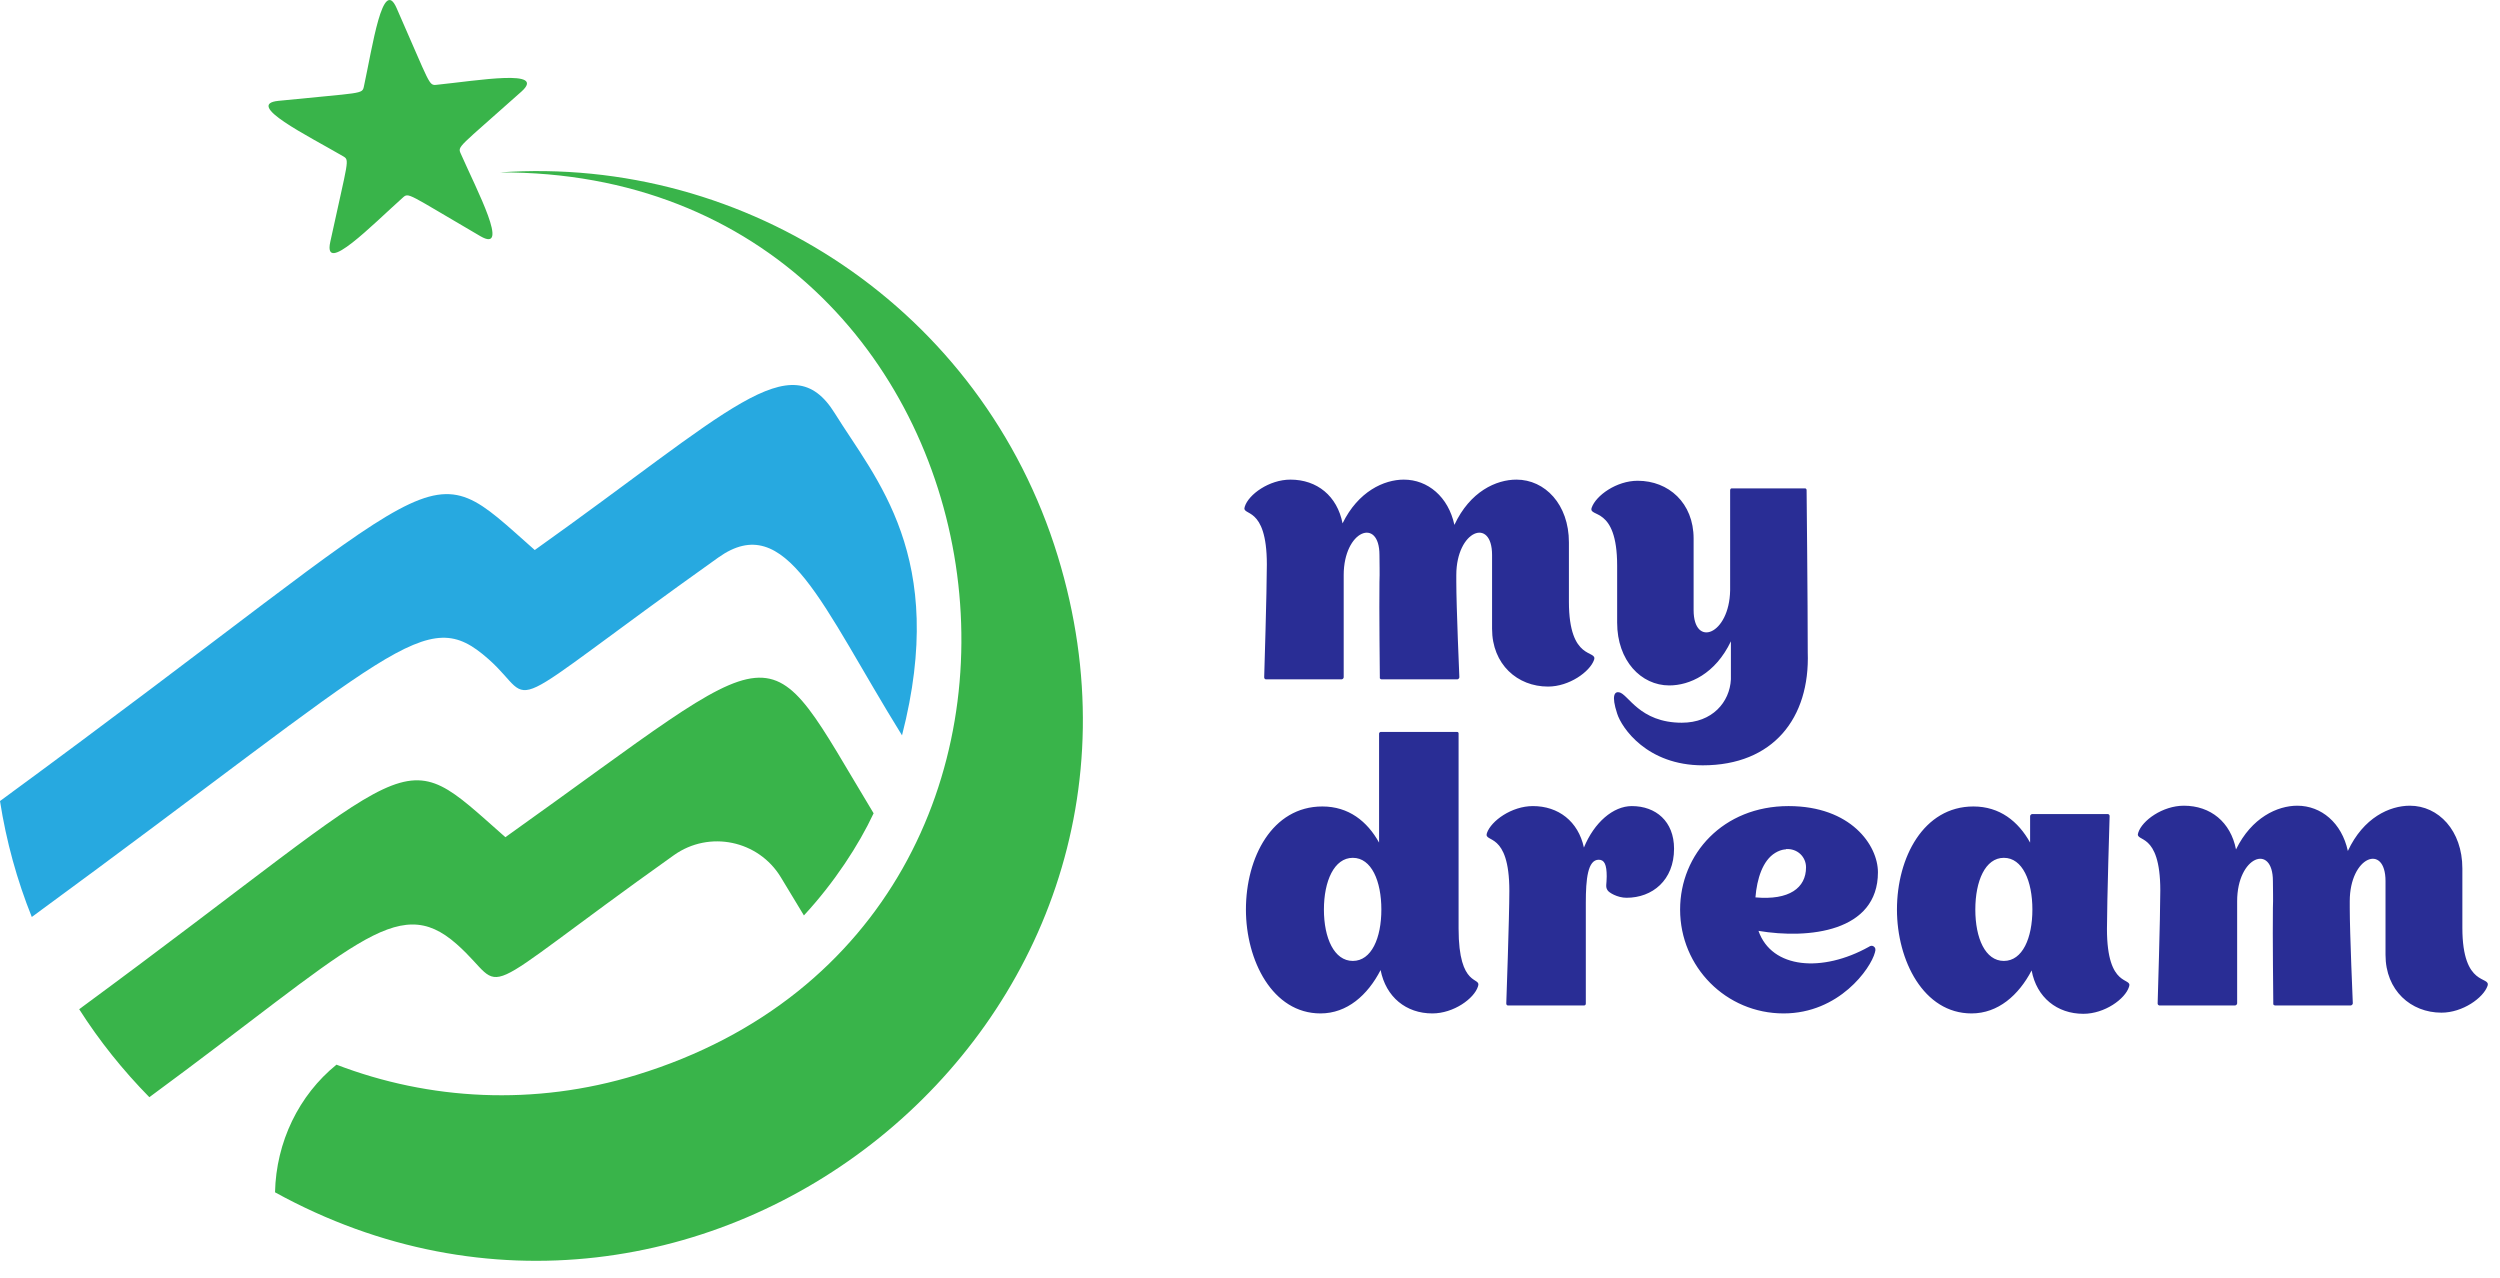
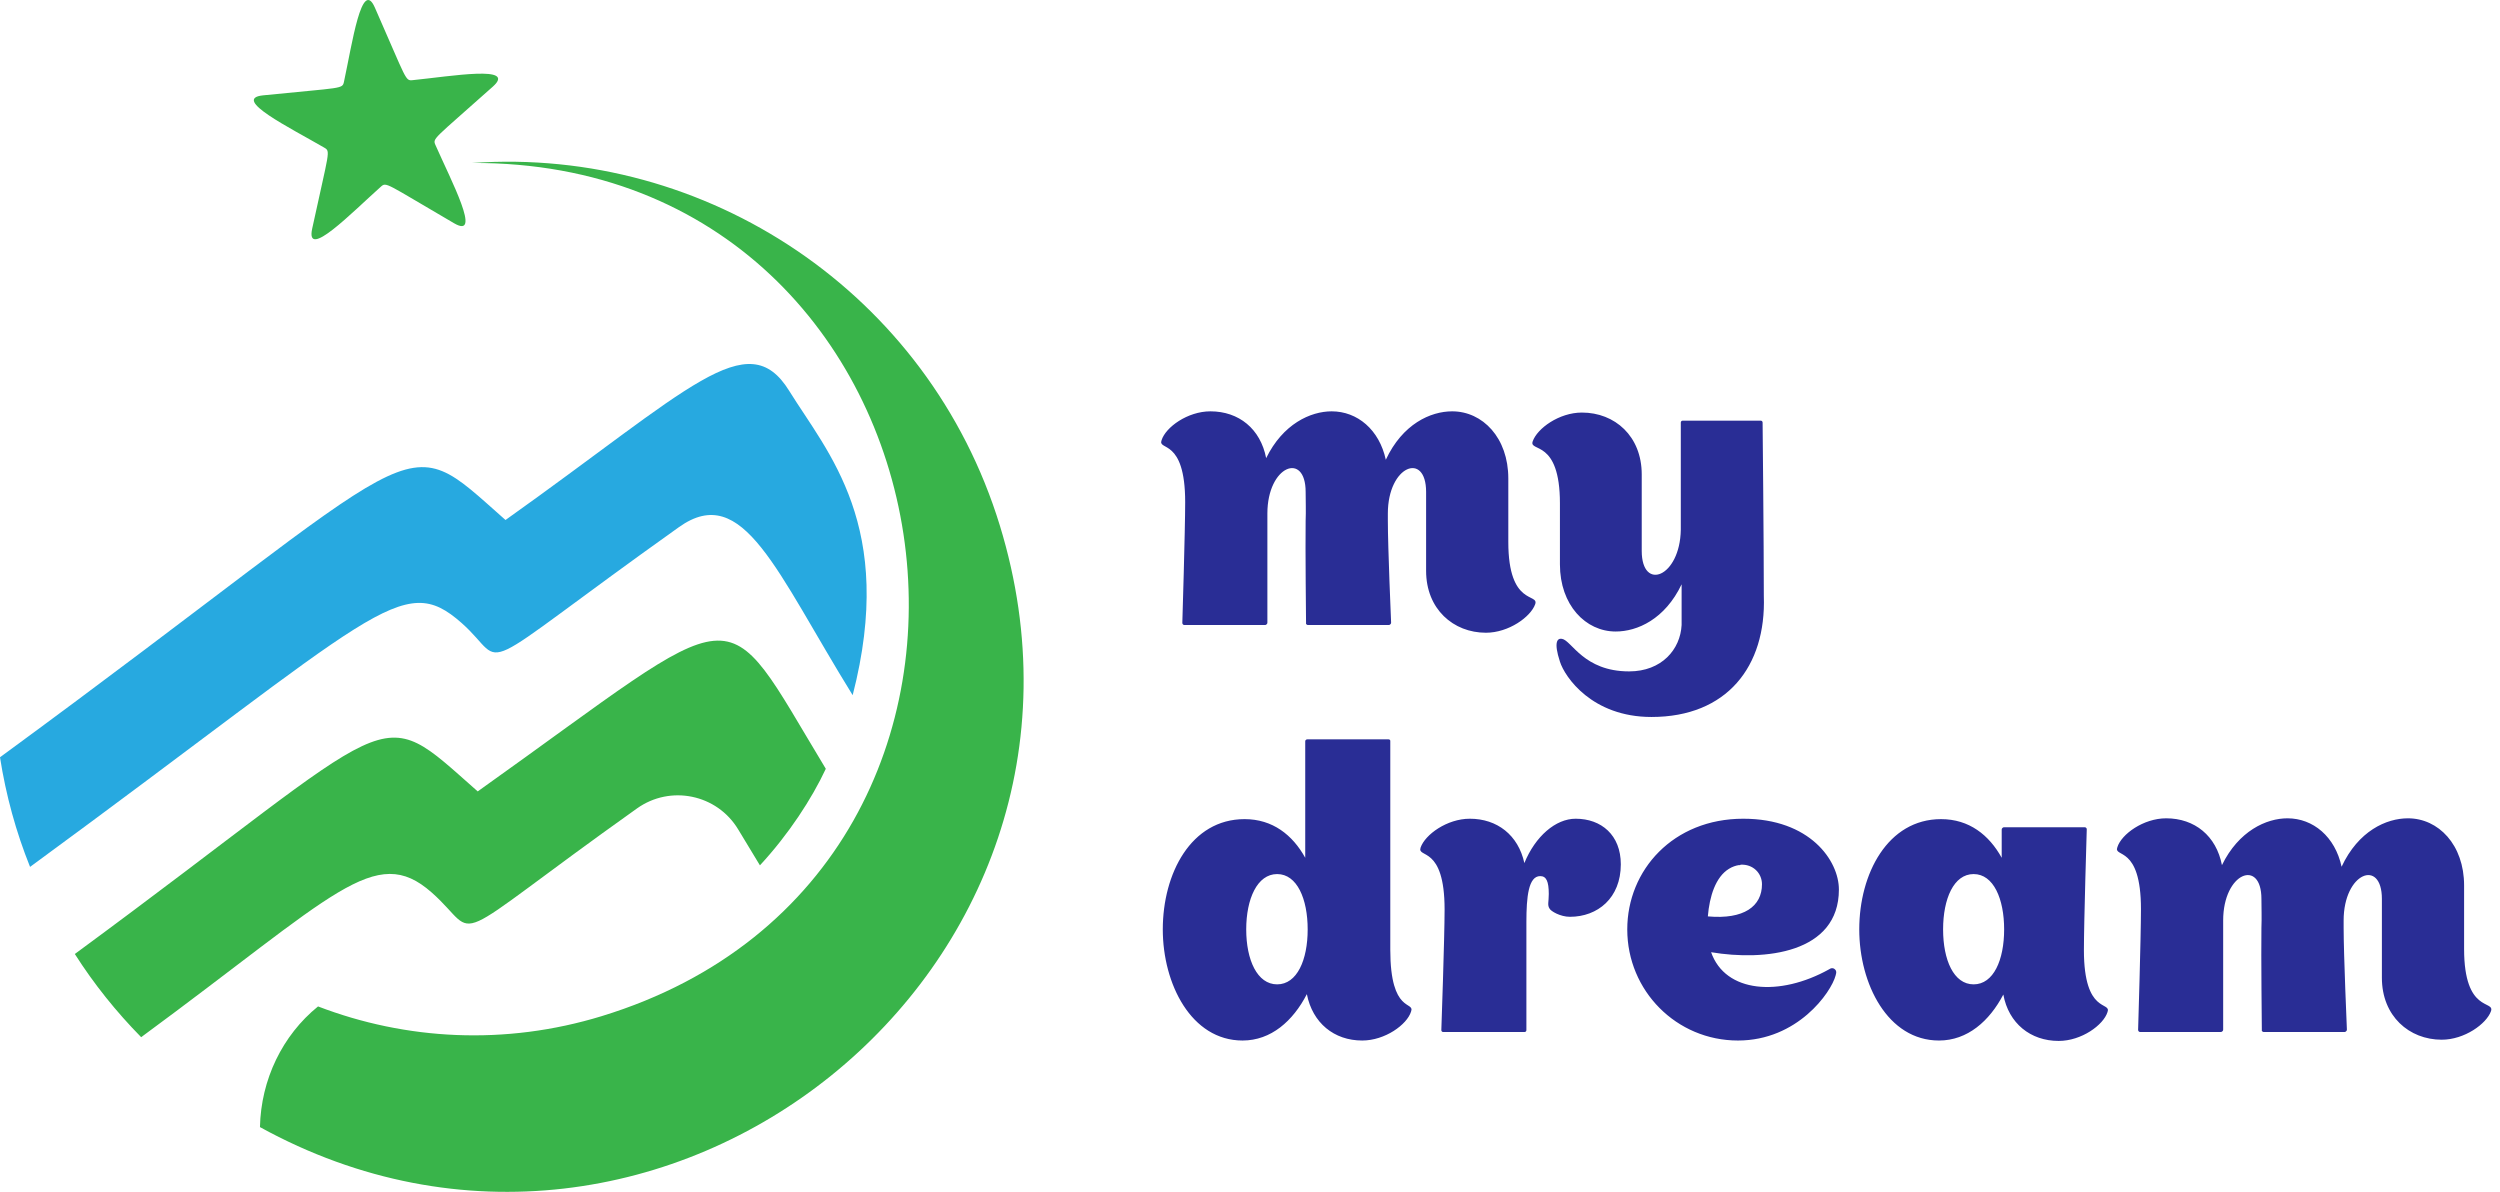
- <svg xmlns="http://www.w3.org/2000/svg" width="92" height="47" viewBox="0 0 92 47" fill="none">
-   <path d="M33.194 27.061C30.222 22.262 28.936 18.734 26.433 20.517C18.003 26.518 19.886 25.941 17.971 24.251C15.642 22.195 14.729 23.81 1.17 33.745C0.627 32.392 0.231 30.962 0 29.478C17.11 16.942 15.43 16.493 19.679 20.241C26.862 15.132 29.101 12.595 30.722 15.211C32.22 17.63 34.889 20.474 33.194 27.061Z" fill="#27A9E0" />
-   <path d="M32.149 29.929C31.607 31.09 30.703 32.48 29.584 33.688L28.737 32.287C27.912 30.921 26.1 30.546 24.8 31.47C17.027 37.001 18.826 36.527 16.805 34.743C14.602 32.798 13.048 34.823 5.496 40.377C4.527 39.39 3.658 38.308 2.914 37.139C15.877 27.605 14.515 27.212 18.598 30.809C29.199 23.262 27.97 23.017 32.149 29.929ZM38.926 20.465C44.221 37.753 25.713 52.461 10.121 43.877C10.161 42.027 10.996 40.303 12.382 39.18C15.797 40.489 19.658 40.711 23.425 39.558C42.027 33.862 37.826 6.259 18.386 6.345C27.481 5.703 36.142 11.375 38.926 20.465ZM14.593 0.293C15.854 3.153 15.769 3.151 16.075 3.12C17.58 2.967 20.134 2.525 19.188 3.371C16.857 5.454 16.833 5.373 16.956 5.654C17.567 7.038 18.777 9.331 17.679 8.692C14.979 7.119 15.048 7.071 14.819 7.276C13.691 8.284 11.885 10.143 12.154 8.902C12.815 5.847 12.881 5.898 12.616 5.744C11.309 4.983 8.983 3.839 10.246 3.711C13.355 3.396 13.328 3.476 13.393 3.175C13.713 1.698 14.081 -0.868 14.593 0.293Z" fill="#39B44A" />
-   <path d="M57.736 22.144C57.736 21.094 57.736 20.548 57.736 19.96C57.736 18.56 56.854 17.65 55.804 17.65C55.062 17.65 54.096 18.084 53.522 19.316C53.298 18.28 52.542 17.65 51.66 17.65C50.932 17.65 49.98 18.084 49.406 19.26C49.21 18.252 48.468 17.65 47.488 17.65C46.704 17.65 45.948 18.196 45.808 18.644C45.668 19.022 46.62 18.546 46.62 20.772C46.62 21.738 46.522 24.93 46.522 24.93C46.522 24.986 46.578 25 46.578 25H49.378C49.378 25 49.448 24.986 49.448 24.916C49.448 24.916 49.448 22.76 49.448 21.164C49.448 19.512 50.764 19.022 50.764 20.422C50.764 20.73 50.778 21.08 50.764 21.416C50.75 22.326 50.778 24.93 50.778 24.93C50.764 24.986 50.834 25 50.834 25H53.634C53.634 25 53.704 24.986 53.704 24.916C53.704 24.916 53.592 22.326 53.592 21.416C53.592 21.332 53.592 21.248 53.592 21.164C53.592 19.512 54.908 19.022 54.908 20.422C54.908 21.388 54.908 22.662 54.908 23.138C54.908 24.454 55.846 25.266 56.966 25.266C57.75 25.266 58.506 24.72 58.66 24.286C58.8 23.894 57.736 24.37 57.736 22.144ZM66.525 24.006C66.525 22.144 66.483 18.042 66.483 18.042C66.483 17.972 66.427 17.972 66.427 17.972H63.725C63.725 17.972 63.669 17.972 63.669 18.042C63.669 18.042 63.669 19.708 63.669 21.724C63.641 23.362 62.325 23.852 62.325 22.452C62.325 21.486 62.325 20.296 62.325 19.82C62.325 18.504 61.401 17.692 60.267 17.692C59.483 17.692 58.727 18.238 58.573 18.686C58.447 19.064 59.511 18.588 59.511 20.814C59.511 21.864 59.511 22.326 59.511 22.914C59.511 24.314 60.393 25.224 61.429 25.224C62.171 25.224 63.123 24.804 63.697 23.6C63.697 24.09 63.697 24.566 63.697 25C63.655 25.84 63.011 26.596 61.891 26.596C60.323 26.596 59.917 25.532 59.581 25.476C59.427 25.448 59.287 25.574 59.511 26.26C59.679 26.792 60.617 28.164 62.661 28.164C65.251 28.164 66.609 26.428 66.525 24.006Z" fill="#292D95" />
-   <path d="M53.676 34.172C53.676 33.206 53.676 26.99 53.676 26.99C53.676 26.934 53.62 26.934 53.62 26.934H50.82C50.82 26.934 50.75 26.934 50.75 27.004C50.75 27.004 50.75 28.852 50.75 31.008C50.316 30.224 49.63 29.678 48.664 29.678C46.816 29.678 45.85 31.554 45.85 33.472C45.85 35.348 46.83 37.294 48.594 37.294C49.574 37.294 50.33 36.622 50.806 35.698C51.002 36.692 51.744 37.294 52.71 37.294C53.494 37.294 54.25 36.748 54.39 36.3C54.53 35.922 53.676 36.398 53.676 34.172ZM49.784 35.362C49.098 35.362 48.72 34.522 48.72 33.472C48.72 32.422 49.098 31.568 49.784 31.568C50.47 31.568 50.834 32.422 50.834 33.472C50.834 34.522 50.47 35.362 49.784 35.362ZM60.051 29.664C59.365 29.664 58.666 30.266 58.288 31.19C58.078 30.224 57.349 29.664 56.411 29.664C55.627 29.664 54.871 30.21 54.718 30.658C54.592 31.036 55.544 30.56 55.544 32.786C55.544 33.752 55.431 36.93 55.431 36.93C55.431 37 55.487 37 55.487 37H58.301C58.301 37 58.358 37 58.358 36.93C58.358 36.93 58.358 34.802 58.358 33.22C58.358 32.352 58.428 31.638 58.834 31.638C59.044 31.638 59.127 31.82 59.127 32.254C59.127 32.534 59.072 32.632 59.156 32.758C59.197 32.842 59.52 33.038 59.855 33.038C60.807 33.038 61.605 32.394 61.605 31.232C61.605 30.224 60.934 29.664 60.051 29.664ZM68.954 34.83C68.898 34.788 68.828 34.802 68.772 34.844C67.064 35.796 65.202 35.656 64.712 34.256C66.546 34.564 69.108 34.298 69.108 32.1C69.108 31.106 68.114 29.664 65.818 29.664C63.41 29.664 61.828 31.428 61.828 33.472C61.828 35.586 63.522 37.294 65.636 37.294C67.68 37.294 68.842 35.642 68.996 35.054C69.038 34.928 69.01 34.872 68.954 34.83ZM65.328 31.386C65.44 31.316 65.566 31.274 65.664 31.26C65.678 31.26 65.692 31.26 65.706 31.26C65.72 31.26 65.72 31.246 65.72 31.246C66.154 31.218 66.462 31.54 66.462 31.918C66.462 32.674 65.846 33.136 64.6 33.024C64.656 32.338 64.866 31.666 65.328 31.386ZM77.536 34.186C77.536 33.22 77.634 30.028 77.634 30.028C77.634 29.972 77.578 29.958 77.578 29.958H74.778C74.778 29.958 74.708 29.972 74.708 30.042C74.708 30.042 74.708 30.42 74.708 31.008C74.274 30.224 73.588 29.678 72.622 29.678C70.788 29.678 69.808 31.554 69.808 33.472C69.808 35.348 70.788 37.294 72.552 37.294C73.532 37.294 74.288 36.622 74.764 35.712C74.946 36.706 75.702 37.308 76.668 37.308C77.452 37.308 78.208 36.762 78.348 36.314C78.488 35.936 77.536 36.412 77.536 34.186ZM73.742 35.362C73.056 35.362 72.692 34.522 72.692 33.472C72.692 32.422 73.056 31.568 73.742 31.568C74.428 31.568 74.792 32.422 74.792 33.472C74.792 34.522 74.428 35.362 73.742 35.362ZM90.615 34.144C90.615 33.094 90.615 32.548 90.615 31.96C90.615 30.56 89.733 29.65 88.683 29.65C87.941 29.65 86.975 30.084 86.401 31.316C86.177 30.28 85.421 29.65 84.539 29.65C83.811 29.65 82.859 30.084 82.285 31.26C82.089 30.252 81.347 29.65 80.367 29.65C79.583 29.65 78.827 30.196 78.687 30.644C78.547 31.022 79.499 30.546 79.499 32.772C79.499 33.738 79.401 36.93 79.401 36.93C79.401 36.986 79.457 37 79.457 37H82.257C82.257 37 82.327 36.986 82.327 36.916C82.327 36.916 82.327 34.76 82.327 33.164C82.327 31.512 83.643 31.022 83.643 32.422C83.643 32.73 83.657 33.08 83.643 33.416C83.629 34.326 83.657 36.93 83.657 36.93C83.643 36.986 83.713 37 83.713 37H86.513C86.513 37 86.583 36.986 86.583 36.916C86.583 36.916 86.471 34.326 86.471 33.416C86.471 33.332 86.471 33.248 86.471 33.164C86.471 31.512 87.787 31.022 87.787 32.422C87.787 33.388 87.787 34.662 87.787 35.138C87.787 36.454 88.725 37.266 89.845 37.266C90.629 37.266 91.385 36.72 91.539 36.286C91.679 35.894 90.615 36.37 90.615 34.144Z" fill="#292D95" />
+ <svg xmlns="http://www.w3.org/2000/svg" width="172" height="82" viewBox="0 0 172 82" fill="none">
+   <path d="M58.664 47.829C53.412 39.347 51.139 33.112 46.714 36.264C31.816 46.87 35.144 45.85 31.76 42.863C27.644 39.228 26.031 42.083 2.068 59.642C1.107 57.25 0.408 54.722 0 52.1C30.238 29.946 27.27 29.152 34.779 35.776C47.473 26.747 51.43 22.263 54.294 26.886C56.943 31.161 61.659 36.188 58.664 47.829Z" fill="#27A9E0" />
+   <path d="M56.815 52.893C55.858 54.946 54.26 57.401 52.283 59.536L50.785 57.06C49.328 54.646 46.126 53.983 43.828 55.618C30.09 65.391 33.269 64.554 29.698 61.402C25.804 57.964 23.058 61.543 9.712 71.358C7.999 69.614 6.464 67.703 5.148 65.635C28.058 48.786 25.651 48.093 32.867 54.449C51.602 41.112 49.43 40.679 56.815 52.893ZM68.793 36.168C78.15 66.721 45.441 92.715 17.885 77.544C17.955 74.274 19.431 71.228 21.881 69.242C27.917 71.557 34.74 71.949 41.398 69.91C74.272 59.844 66.849 11.062 32.492 11.213C48.566 10.079 63.872 20.103 68.793 36.168ZM25.789 0.518C28.017 5.572 27.867 5.569 28.407 5.513C31.067 5.244 35.581 4.463 33.909 5.958C29.79 9.639 29.748 9.496 29.966 9.993C31.045 12.438 33.183 16.49 31.243 15.361C26.471 12.582 26.593 12.497 26.188 12.859C24.195 14.64 21.003 17.925 21.478 15.732C22.646 10.334 22.764 10.424 22.295 10.15C19.986 8.807 15.874 6.784 18.107 6.559C23.602 6.002 23.553 6.142 23.668 5.612C24.233 3 24.884 -1.535 25.789 0.518Z" fill="#39B44A" />
+   <path d="M103.772 37.288C103.772 35.188 103.772 34.096 103.772 32.92C103.772 30.12 102.008 28.3 99.908 28.3C98.424 28.3 96.492 29.168 95.344 31.632C94.896 29.56 93.384 28.3 91.62 28.3C90.164 28.3 88.26 29.168 87.112 31.52C86.72 29.504 85.236 28.3 83.276 28.3C81.708 28.3 80.196 29.392 79.916 30.288C79.636 31.044 81.54 30.092 81.54 34.544C81.54 36.476 81.344 42.86 81.344 42.86C81.344 42.972 81.456 43 81.456 43H87.056C87.056 43 87.196 42.972 87.196 42.832C87.196 42.832 87.196 38.52 87.196 35.328C87.196 32.024 89.828 31.044 89.828 33.844C89.828 34.46 89.856 35.16 89.828 35.832C89.8 37.652 89.856 42.86 89.856 42.86C89.828 42.972 89.968 43 89.968 43H95.568C95.568 43 95.708 42.972 95.708 42.832C95.708 42.832 95.484 37.652 95.484 35.832C95.484 35.664 95.484 35.496 95.484 35.328C95.484 32.024 98.116 31.044 98.116 33.844C98.116 35.776 98.116 38.324 98.116 39.276C98.116 41.908 99.992 43.532 102.232 43.532C103.8 43.532 105.312 42.44 105.62 41.572C105.9 40.788 103.772 41.74 103.772 37.288ZM121.351 41.012C121.351 37.288 121.267 29.084 121.267 29.084C121.267 28.944 121.155 28.944 121.155 28.944H115.751C115.751 28.944 115.639 28.944 115.639 29.084C115.639 29.084 115.639 32.416 115.639 36.448C115.583 39.724 112.951 40.704 112.951 37.904C112.951 35.972 112.951 33.592 112.951 32.64C112.951 30.008 111.103 28.384 108.835 28.384C107.267 28.384 105.755 29.476 105.447 30.372C105.195 31.128 107.323 30.176 107.323 34.628C107.323 36.728 107.323 37.652 107.323 38.828C107.323 41.628 109.087 43.448 111.159 43.448C112.643 43.448 114.547 42.608 115.695 40.2C115.695 41.18 115.695 42.132 115.695 43C115.611 44.68 114.323 46.192 112.083 46.192C108.947 46.192 108.135 44.064 107.463 43.952C107.155 43.896 106.875 44.148 107.323 45.52C107.659 46.584 109.535 49.328 113.623 49.328C118.803 49.328 121.519 45.856 121.351 41.012ZM95.652 65.344C95.652 63.412 95.652 50.98 95.652 50.98C95.652 50.868 95.54 50.868 95.54 50.868H89.94C89.94 50.868 89.8 50.868 89.8 51.008C89.8 51.008 89.8 54.704 89.8 59.016C88.932 57.448 87.56 56.356 85.628 56.356C81.932 56.356 80 60.108 80 63.944C80 67.696 81.96 71.588 85.488 71.588C87.448 71.588 88.96 70.244 89.912 68.396C90.304 70.384 91.788 71.588 93.72 71.588C95.288 71.588 96.8 70.496 97.08 69.6C97.36 68.844 95.652 69.796 95.652 65.344ZM87.868 67.724C86.496 67.724 85.74 66.044 85.74 63.944C85.74 61.844 86.496 60.136 87.868 60.136C89.24 60.136 89.968 61.844 89.968 63.944C89.968 66.044 89.24 67.724 87.868 67.724ZM108.404 56.328C107.032 56.328 105.632 57.532 104.876 59.38C104.456 57.448 103 56.328 101.124 56.328C99.556 56.328 98.044 57.42 97.736 58.316C97.484 59.072 99.388 58.12 99.388 62.572C99.388 64.504 99.164 70.86 99.164 70.86C99.164 71 99.276 71 99.276 71H104.904C104.904 71 105.016 71 105.016 70.86C105.016 70.86 105.016 66.604 105.016 63.44C105.016 61.704 105.156 60.276 105.968 60.276C106.388 60.276 106.556 60.64 106.556 61.508C106.556 62.068 106.444 62.264 106.612 62.516C106.696 62.684 107.34 63.076 108.012 63.076C109.916 63.076 111.512 61.788 111.512 59.464C111.512 57.448 110.168 56.328 108.404 56.328ZM126.208 66.66C126.096 66.576 125.956 66.604 125.844 66.688C122.428 68.592 118.704 68.312 117.724 65.512C121.392 66.128 126.516 65.596 126.516 61.2C126.516 59.212 124.528 56.328 119.936 56.328C115.12 56.328 111.956 59.856 111.956 63.944C111.956 68.172 115.344 71.588 119.572 71.588C123.66 71.588 125.984 68.284 126.292 67.108C126.376 66.856 126.32 66.744 126.208 66.66ZM118.956 59.772C119.18 59.632 119.432 59.548 119.628 59.52C119.656 59.52 119.684 59.52 119.712 59.52C119.74 59.52 119.74 59.492 119.74 59.492C120.608 59.436 121.224 60.08 121.224 60.836C121.224 62.348 119.992 63.272 117.5 63.048C117.612 61.676 118.032 60.332 118.956 59.772ZM143.373 65.372C143.373 63.44 143.569 57.056 143.569 57.056C143.569 56.944 143.457 56.916 143.457 56.916H137.857C137.857 56.916 137.717 56.944 137.717 57.084C137.717 57.084 137.717 57.84 137.717 59.016C136.849 57.448 135.477 56.356 133.545 56.356C129.877 56.356 127.917 60.108 127.917 63.944C127.917 67.696 129.877 71.588 133.405 71.588C135.365 71.588 136.877 70.244 137.829 68.424C138.193 70.412 139.705 71.616 141.637 71.616C143.205 71.616 144.717 70.524 144.997 69.628C145.277 68.872 143.373 69.824 143.373 65.372ZM135.785 67.724C134.413 67.724 133.685 66.044 133.685 63.944C133.685 61.844 134.413 60.136 135.785 60.136C137.157 60.136 137.885 61.844 137.885 63.944C137.885 66.044 137.157 67.724 135.785 67.724ZM169.53 65.288C169.53 63.188 169.53 62.096 169.53 60.92C169.53 58.12 167.766 56.3 165.666 56.3C164.182 56.3 162.25 57.168 161.102 59.632C160.654 57.56 159.142 56.3 157.378 56.3C155.922 56.3 154.018 57.168 152.87 59.52C152.478 57.504 150.994 56.3 149.034 56.3C147.466 56.3 145.954 57.392 145.674 58.288C145.394 59.044 147.298 58.092 147.298 62.544C147.298 64.476 147.102 70.86 147.102 70.86C147.102 70.972 147.214 71 147.214 71H152.814C152.814 71 152.954 70.972 152.954 70.832C152.954 70.832 152.954 66.52 152.954 63.328C152.954 60.024 155.586 59.044 155.586 61.844C155.586 62.46 155.614 63.16 155.586 63.832C155.558 65.652 155.614 70.86 155.614 70.86C155.586 70.972 155.726 71 155.726 71H161.326C161.326 71 161.466 70.972 161.466 70.832C161.466 70.832 161.242 65.652 161.242 63.832C161.242 63.664 161.242 63.496 161.242 63.328C161.242 60.024 163.874 59.044 163.874 61.844C163.874 63.776 163.874 66.324 163.874 67.276C163.874 69.908 165.75 71.532 167.99 71.532C169.558 71.532 171.07 70.44 171.378 69.572C171.658 68.788 169.53 69.74 169.53 65.288Z" fill="#292D95" />
</svg>
